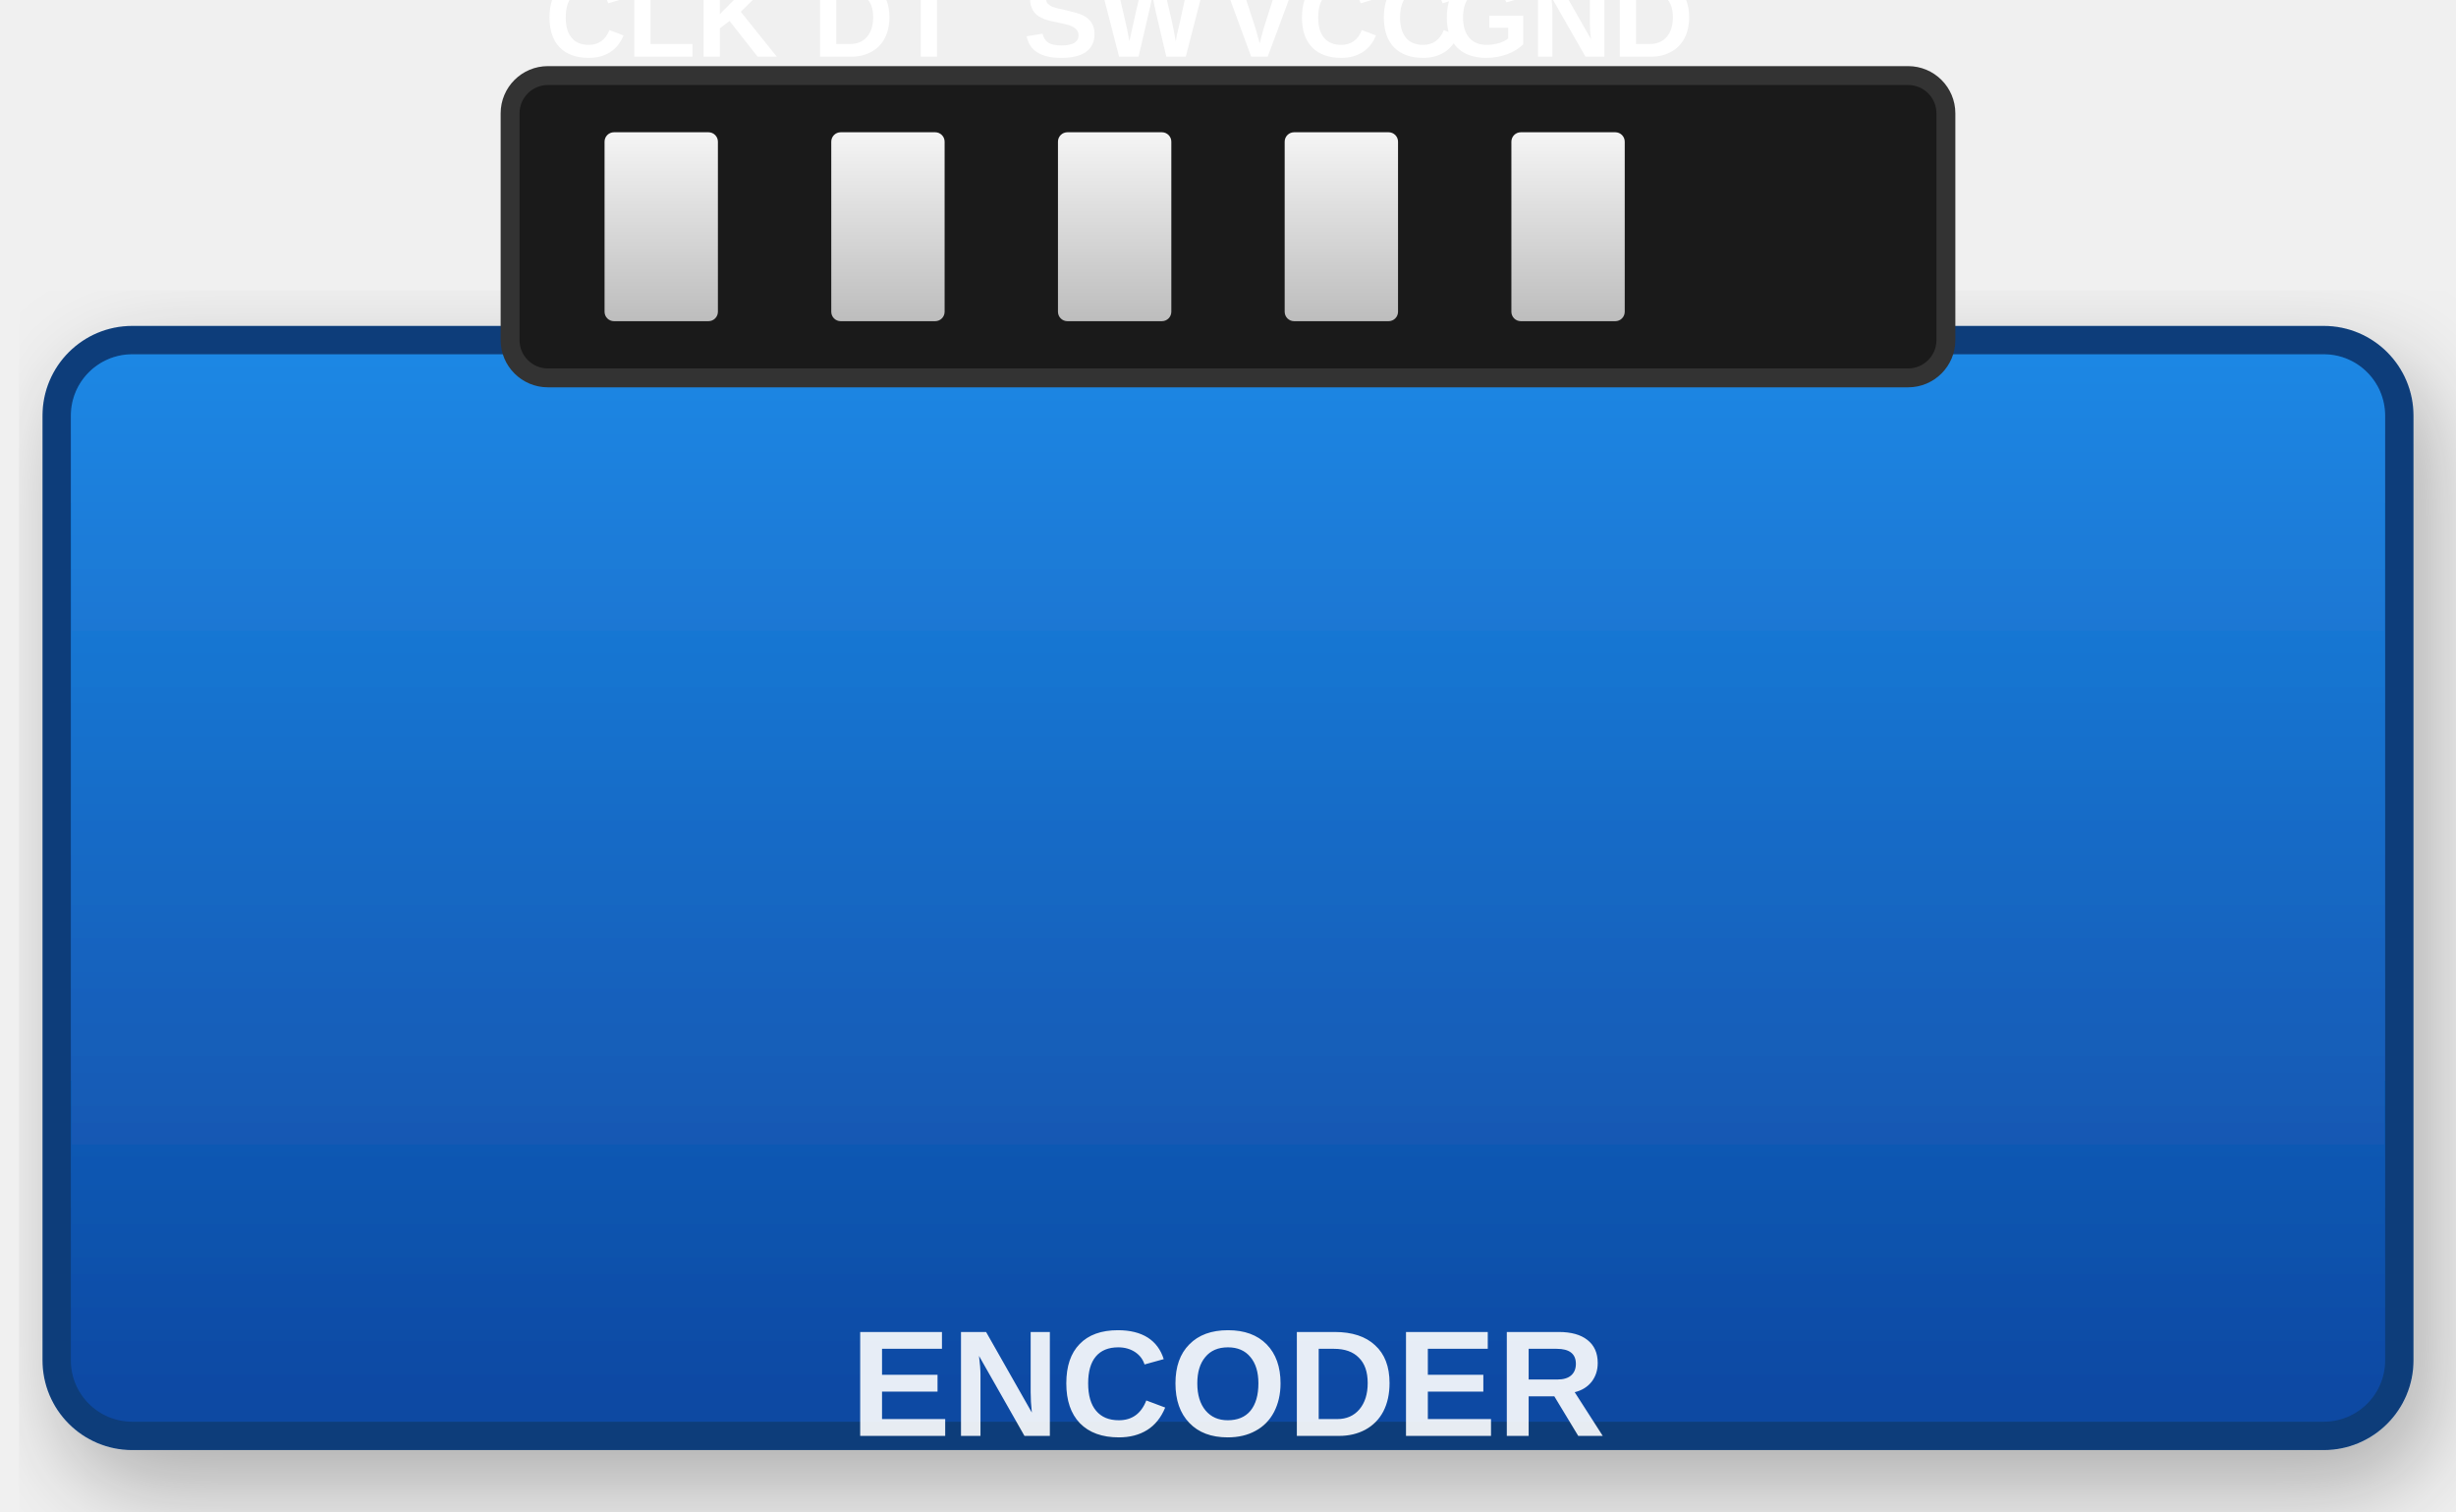
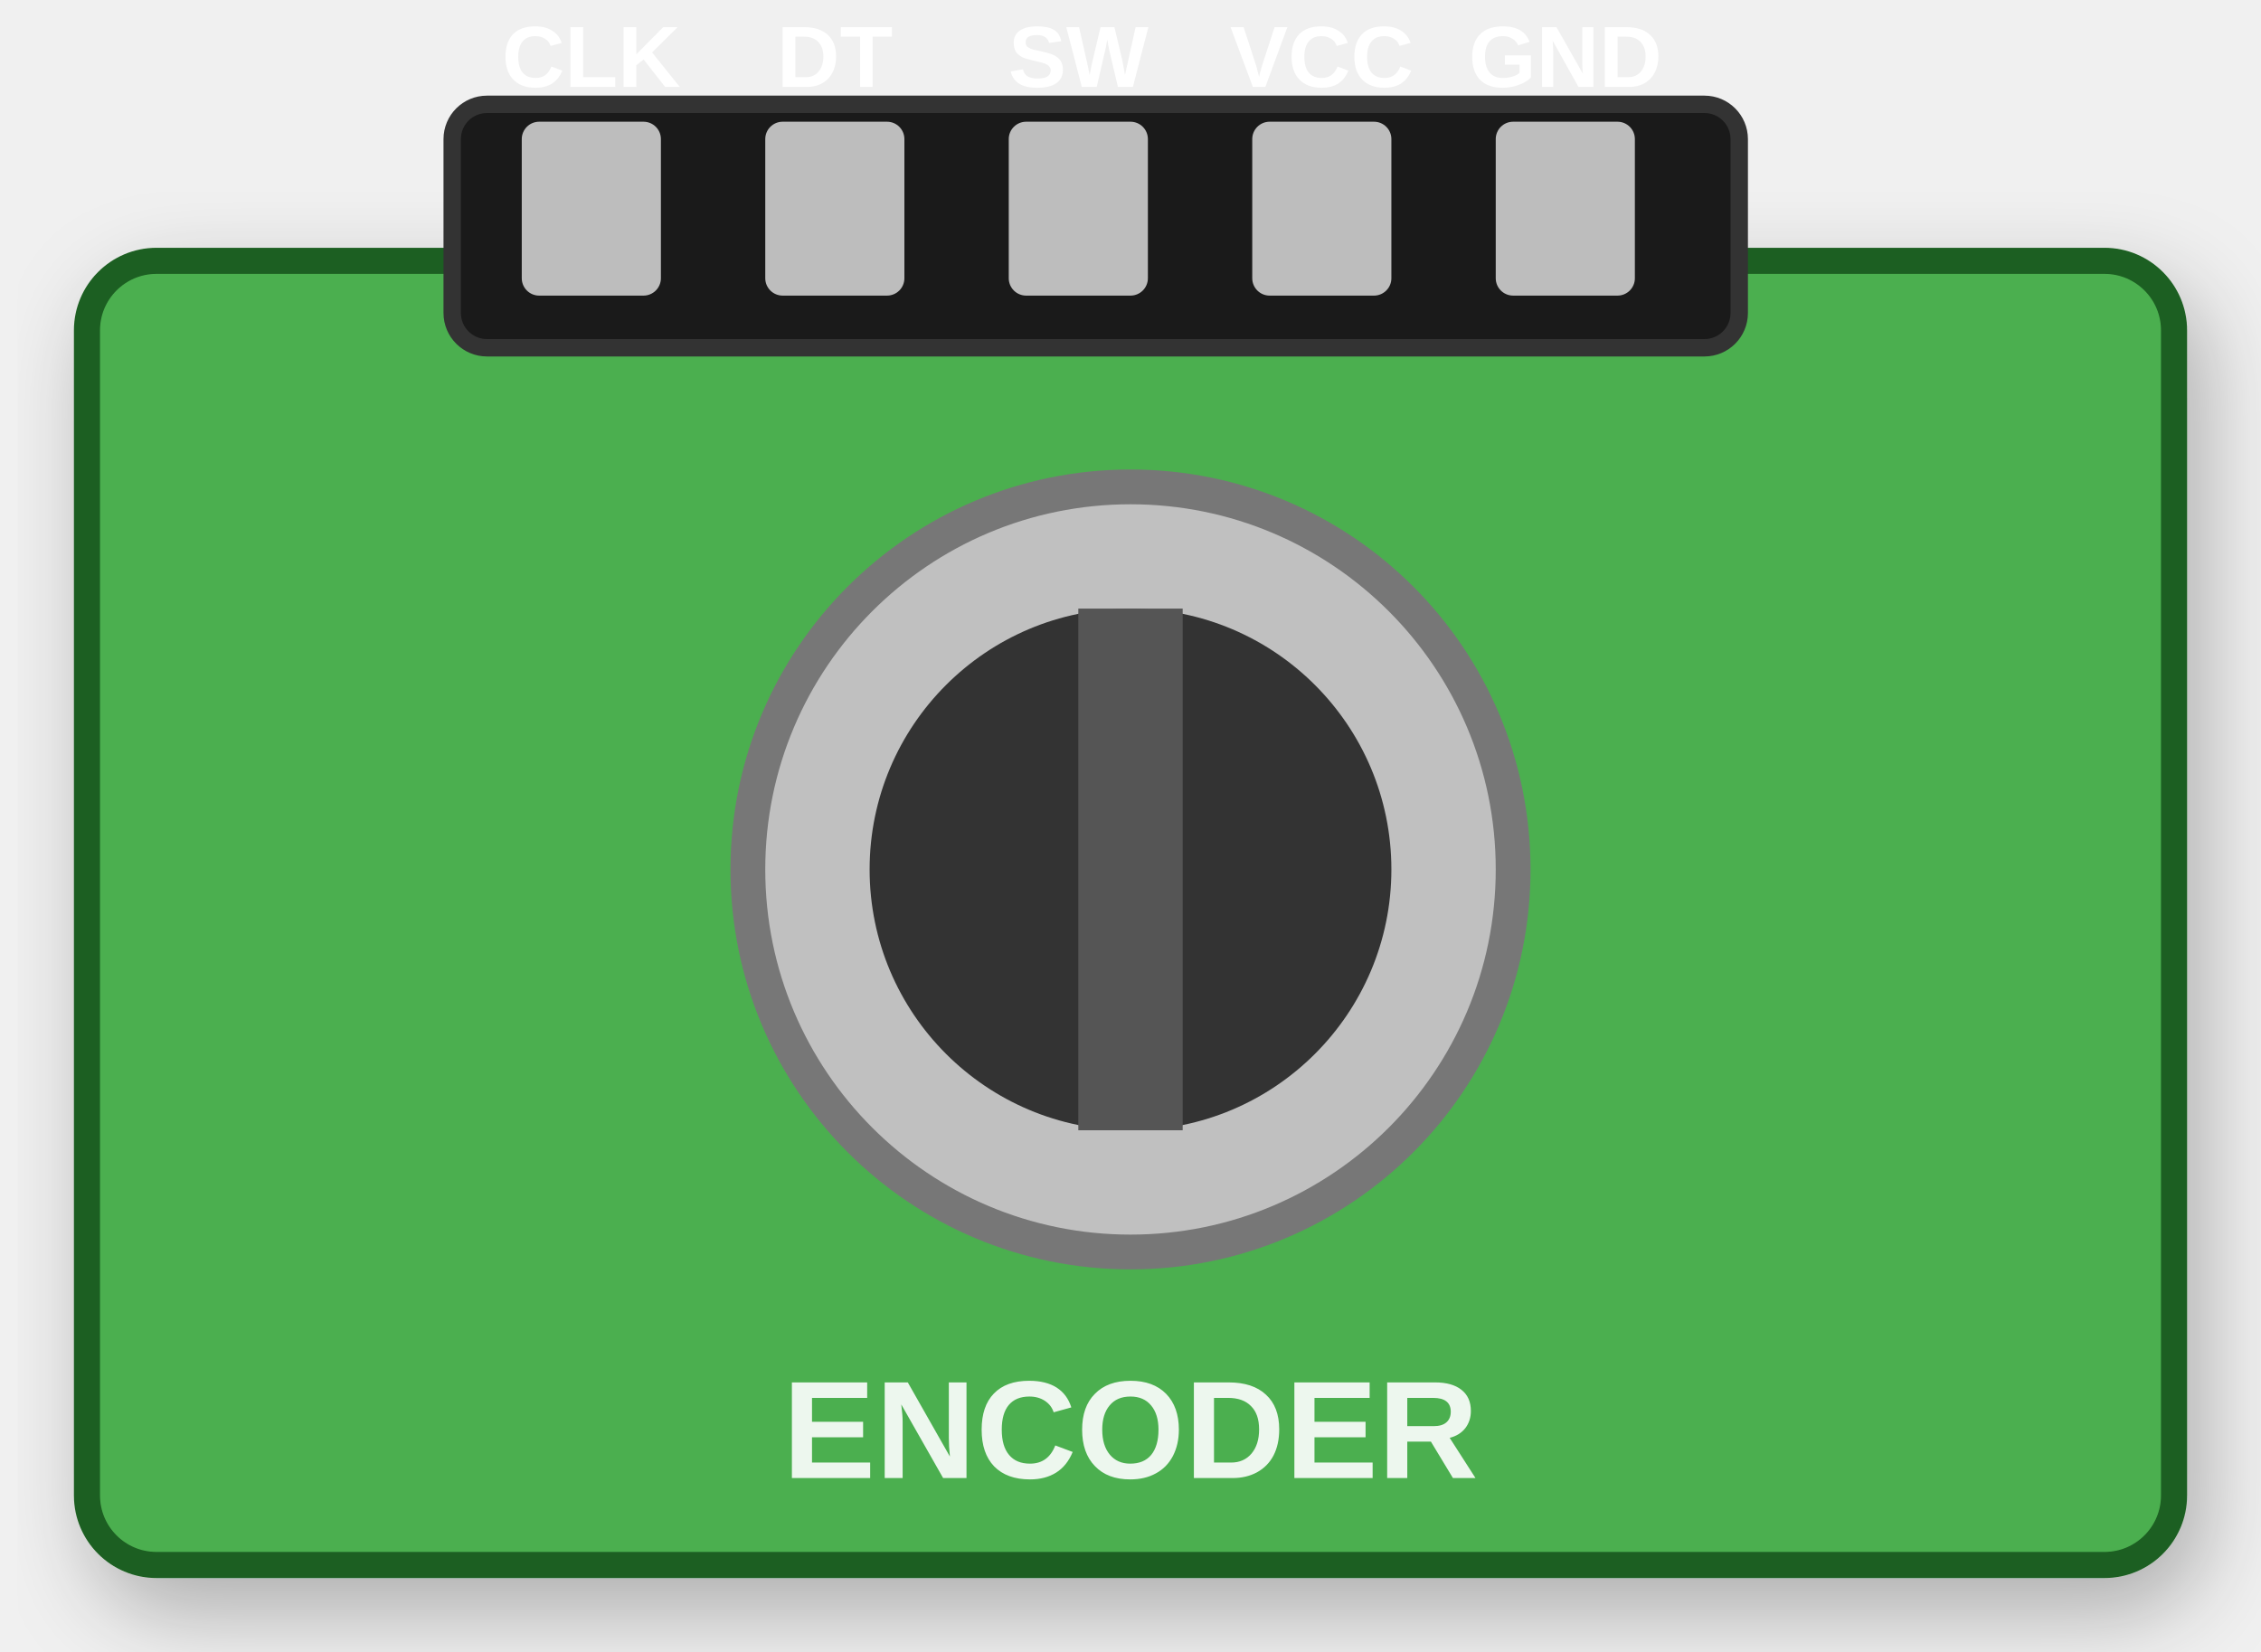
- <svg xmlns="http://www.w3.org/2000/svg" viewBox="0 0 130 80" width="130" height="80">
+ <svg xmlns="http://www.w3.org/2000/svg" viewBox="0 0 130 95" width="130" height="95">
  <defs>
-     <linearGradient id="pcb-enc" x1="0" y1="0" x2="0" y2="1">
-       <stop offset="0%" stop-color="#1E88E5" />
-       <stop offset="100%" stop-color="#0D47A1" />
-     </linearGradient>
-     <linearGradient id="pcbTeal-enc" x1="0" y1="0" x2="0" y2="1">
-       <stop offset="0%" stop-color="#00939d" />
-       <stop offset="100%" stop-color="#007982" />
-     </linearGradient>
-     <linearGradient id="metal-enc" x1="0" y1="0" x2="0" y2="1">
-       <stop offset="0%" stop-color="#eee" />
-       <stop offset="50%" stop-color="#fff" />
-       <stop offset="100%" stop-color="#999" />
-     </linearGradient>
-     <linearGradient id="pin-enc" x1="0" y1="0" x2="0" y2="1">
-       <stop offset="0%" stop-color="#f5f5f5" />
-       <stop offset="100%" stop-color="#bdbdbd" />
-     </linearGradient>
-     <filter id="sh-enc" x="-8%" y="-8%" width="116%" height="116%">
+     <filter id="sh-rotary-encoder" x="-8%" y="-8%" width="116%" height="116%">
      <feDropShadow dx="1" dy="2" stdDeviation="2.5" flood-opacity="0.28" />
    </filter>
-     <filter id="glow-enc">
-       <feGaussianBlur stdDeviation="1.5" result="b" />
-       <feMerge>
-         <feMergeNode in="b" />
-         <feMergeNode in="SourceGraphic" />
-       </feMerge>
-     </filter>
  </defs>
-   <rect x="3" y="18" width="124" height="58" rx="4" fill="url(#pcb-enc)" stroke="#0a3d7a" stroke-width="1.5" filter="url(#sh-enc)" />
-   <rect x="27" y="4" width="76" height="16" rx="2" fill="#1a1a1a" stroke="#333" />
-   <rect x="32" y="7" width="6" height="10" fill="url(#pin-enc)" rx="0.5" />
-   <text x="35" y="3" text-anchor="middle" fill="#fff" font-size="6" font-weight="bold" font-family="Arial,sans-serif">CLK</text>
-   <rect x="44" y="7" width="6" height="10" fill="url(#pin-enc)" rx="0.5" />
-   <text x="47" y="3" text-anchor="middle" fill="#fff" font-size="6" font-weight="bold" font-family="Arial,sans-serif">DT</text>
-   <rect x="56" y="7" width="6" height="10" fill="url(#pin-enc)" rx="0.5" />
-   <text x="59" y="3" text-anchor="middle" fill="#fff" font-size="6" font-weight="bold" font-family="Arial,sans-serif">SW</text>
-   <rect x="68" y="7" width="6" height="10" fill="url(#pin-enc)" rx="0.5" />
-   <text x="71" y="3" text-anchor="middle" fill="#fff" font-size="6" font-weight="bold" font-family="Arial,sans-serif">VCC</text>
-   <rect x="80" y="7" width="6" height="10" fill="url(#pin-enc)" rx="0.5" />
-   <text x="83" y="3" text-anchor="middle" fill="#fff" font-size="6" font-weight="bold" font-family="Arial,sans-serif">GND</text>
-   <text x="65" y="76" text-anchor="middle" fill="#fff" font-size="8" font-weight="bold" font-family="Arial,sans-serif" opacity="0.9">ENCODER</text>
+   <rect x="5" y="15" width="120" height="75" rx="4" fill="#4caf50" stroke="#1b5e20" stroke-width="1.5" filter="url(#sh-rotary-encoder)" />
+   <rect x="26.0" y="6" width="74" height="14" rx="2" fill="#1a1a1a" stroke="#333" />
+   <rect x="30.0" y="7" width="8" height="10" fill="#bdbdbd" rx="1" />
+   <text x="34.0" y="5" text-anchor="middle" fill="#fff" font-size="5" font-weight="bold" font-family="Arial,sans-serif">CLK</text>
+   <rect x="44.0" y="7" width="8" height="10" fill="#bdbdbd" rx="1" />
+   <text x="48.0" y="5" text-anchor="middle" fill="#fff" font-size="5" font-weight="bold" font-family="Arial,sans-serif">DT</text>
+   <rect x="58.0" y="7" width="8" height="10" fill="#bdbdbd" rx="1" />
+   <text x="62.0" y="5" text-anchor="middle" fill="#fff" font-size="5" font-weight="bold" font-family="Arial,sans-serif">SW</text>
+   <rect x="72.0" y="7" width="8" height="10" fill="#bdbdbd" rx="1" />
+   <text x="76.0" y="5" text-anchor="middle" fill="#fff" font-size="5" font-weight="bold" font-family="Arial,sans-serif">VCC</text>
+   <rect x="86.0" y="7" width="8" height="10" fill="#bdbdbd" rx="1" />
+   <text x="90.0" y="5" text-anchor="middle" fill="#fff" font-size="5" font-weight="bold" font-family="Arial,sans-serif">GND</text>
+   <circle cx="65" cy="50" r="22" fill="silver" stroke="#777" stroke-width="2" />
+   <circle cx="65" cy="50" r="15" fill="#333" />
+   <rect x="62" y="35" width="6" height="30" fill="#555" />
+   <text x="65" y="85" text-anchor="middle" fill="#fff" font-size="8" font-weight="bold" font-family="Arial,sans-serif" opacity="0.9">ENCODER</text>
</svg>
